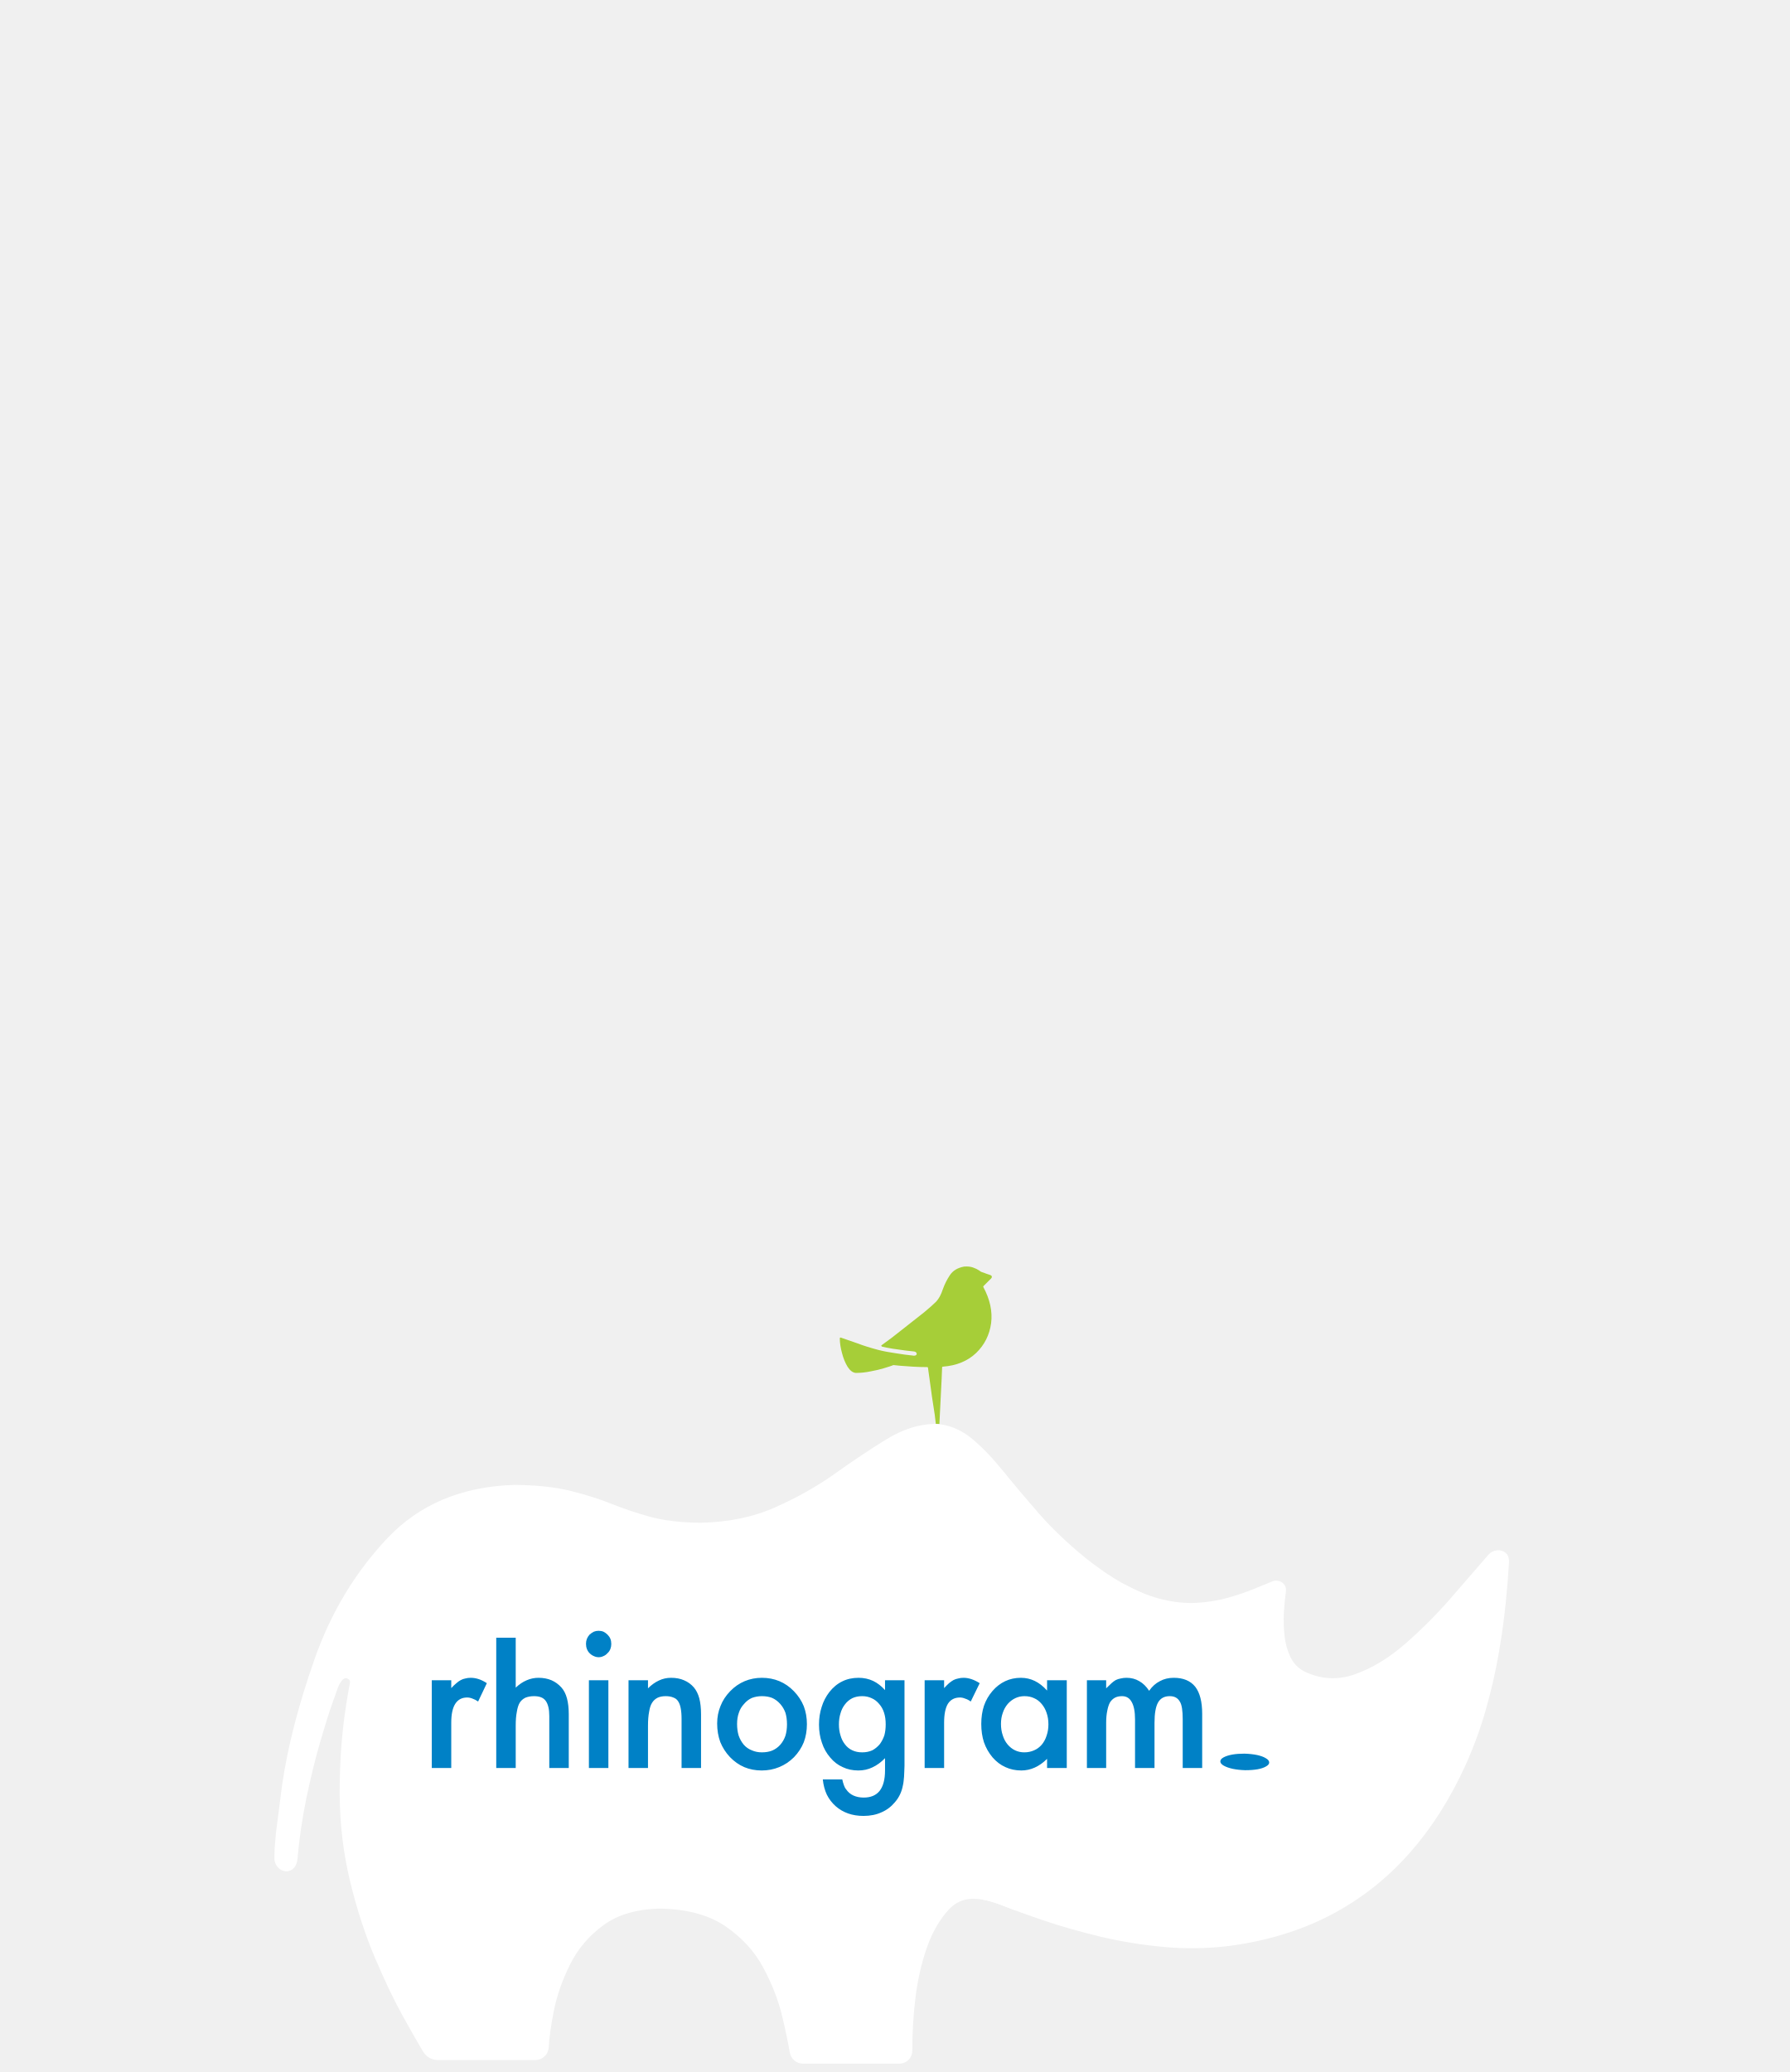
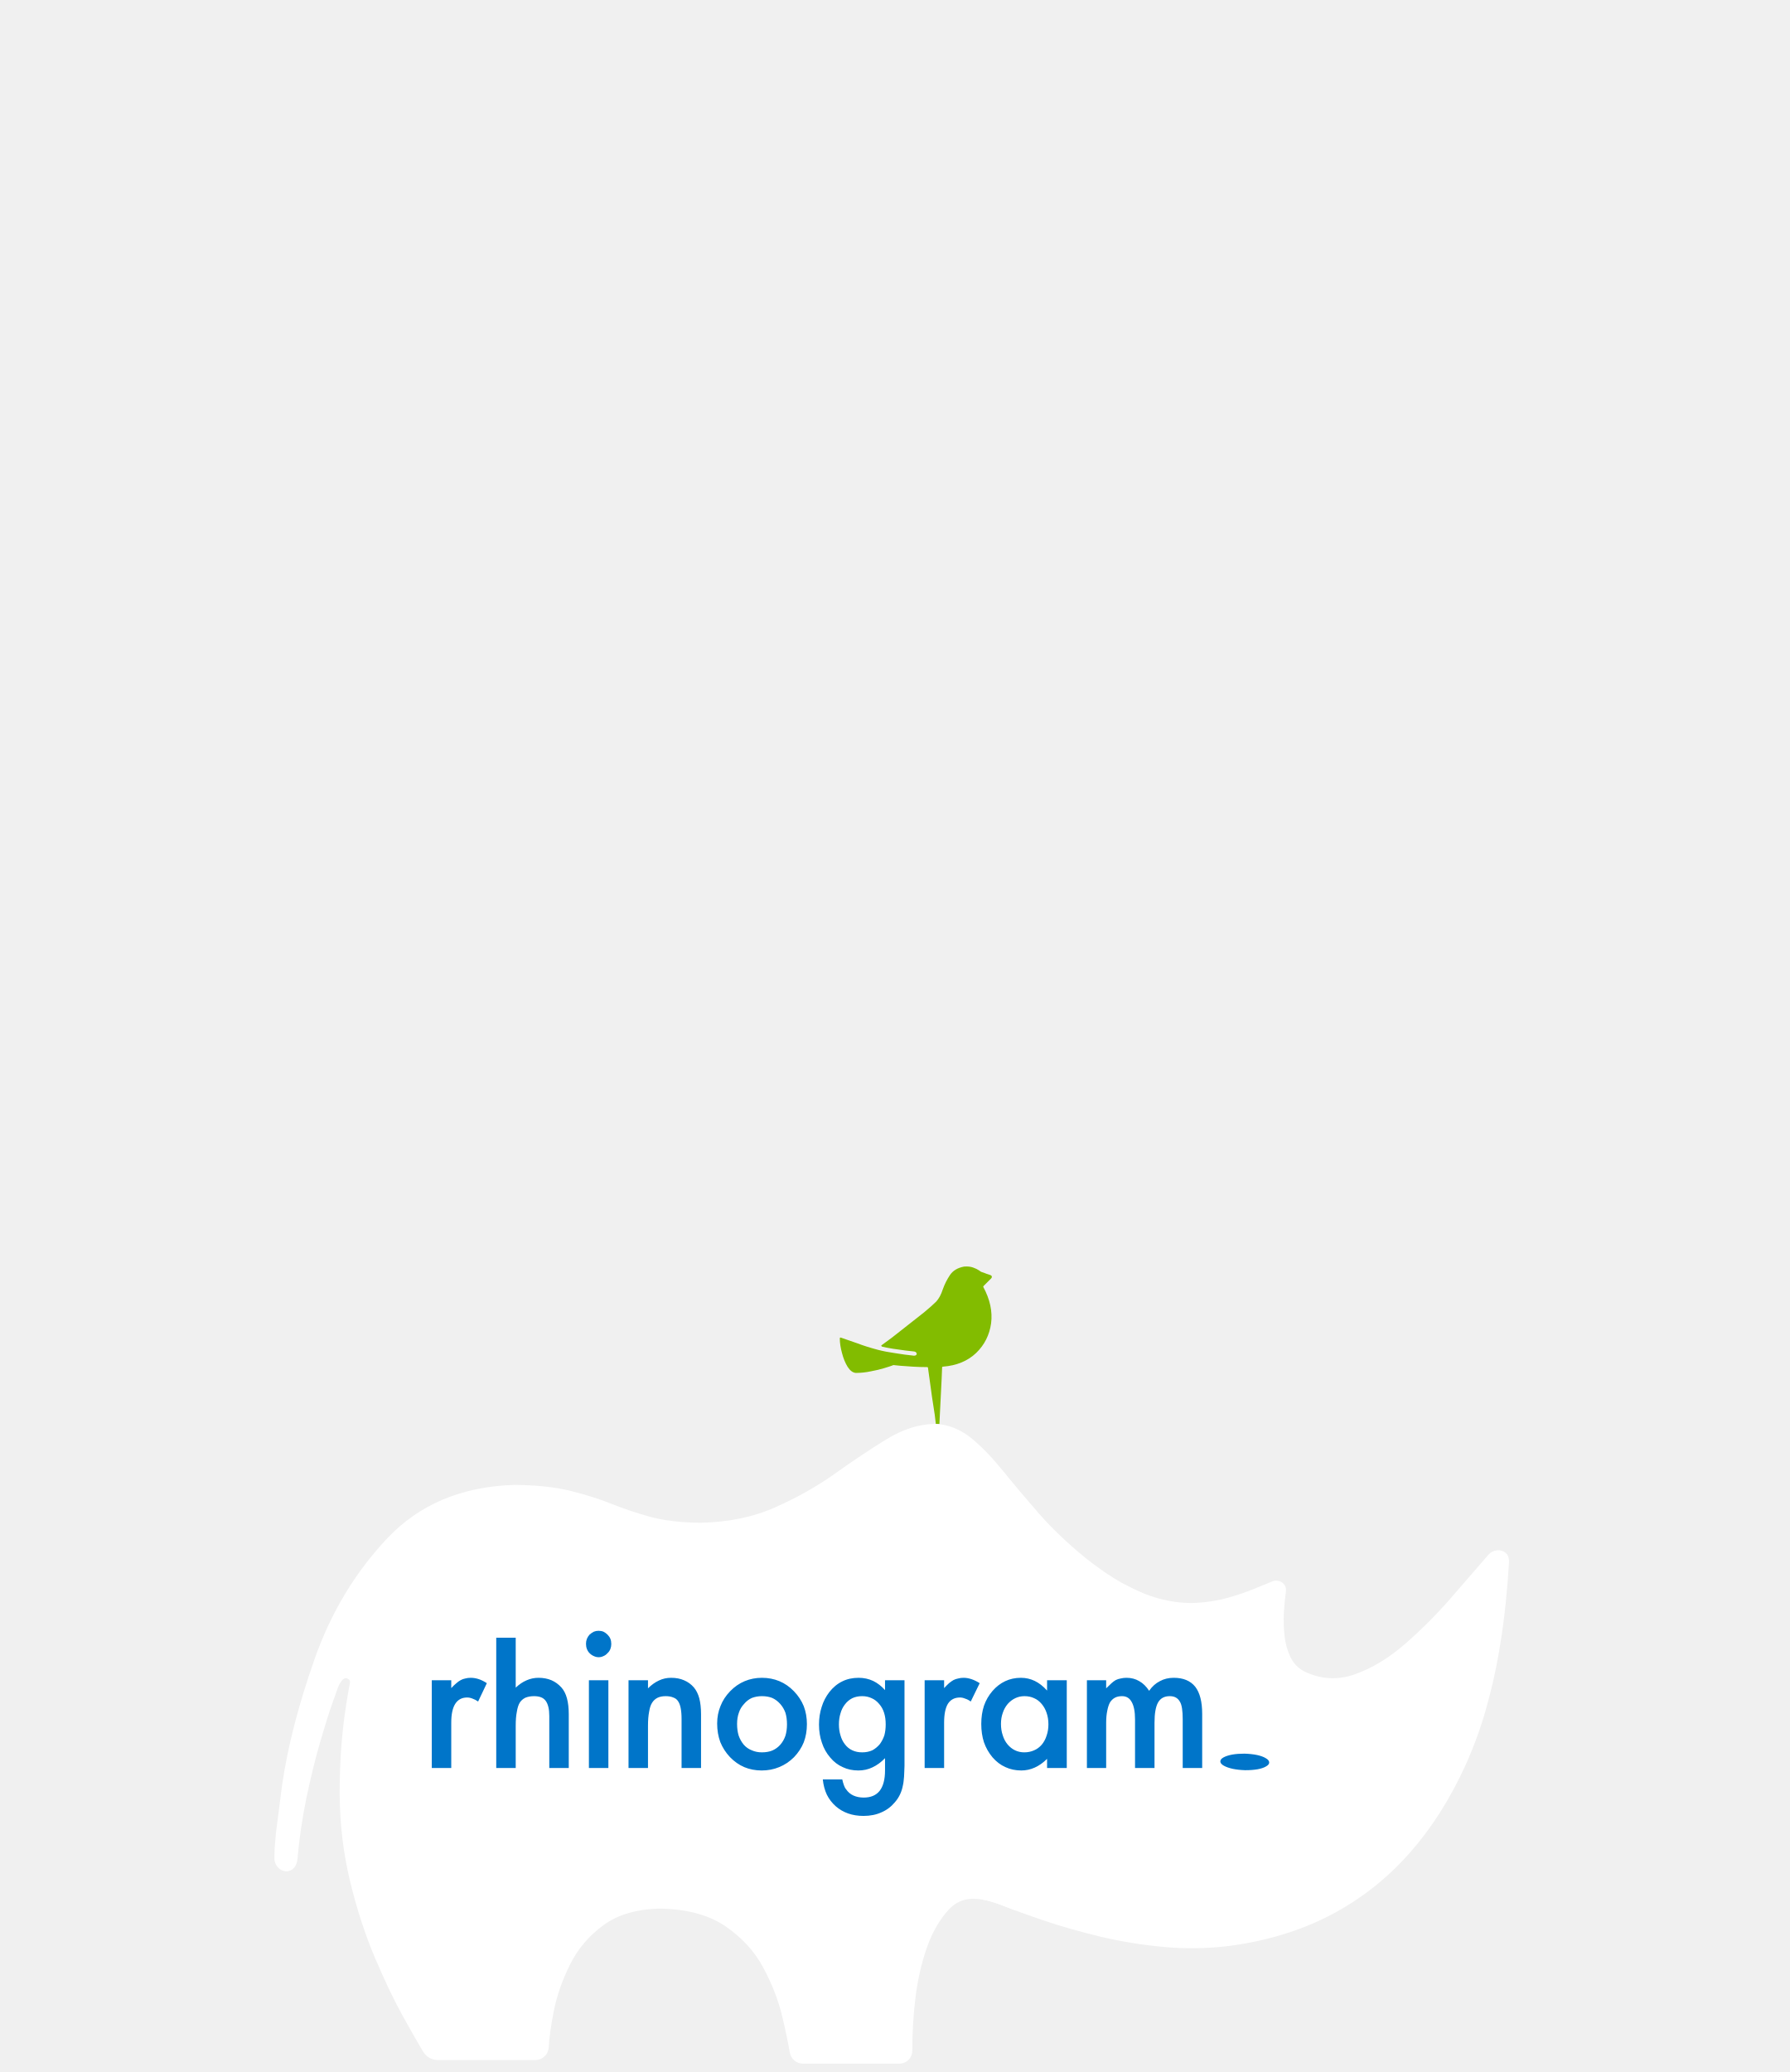
<svg xmlns="http://www.w3.org/2000/svg" xmlns:xlink="http://www.w3.org/1999/xlink" version="1.1" preserveAspectRatio="none" x="0px" y="0px" width="760px" height="880px" viewBox="614 10 760 880">
  <defs>
    <g id="Symbol_1_0_Layer0_0_FILL">
-       <path fill="#a6ce38" stroke="none" d=" M 955 467 Q 954.95 467.05 954.95 467.15 954.95 468.65 955.45 470.45 955.9 472.2 956.7 473.5 957.55 474.8 958.55 474.85 960.2 474.85 961.85 474.5 963.5 474.2 964.8 473.8 966.15 473.4 966.8 473.15 966.85 473.15 966.85 473.1 966.9 473.1 966.95 473.1 L 968.45 473.25 Q 969.65 473.35 971.25 473.45 972.9 473.55 974.45 473.55 974.55 473.55 974.6 473.6 974.65 473.65 974.65 473.75 L 975 476.25 Q 975.25 478.1 975.55 480.25 975.9 482.45 976.15 484.15 L 976.4 486.25 Q 976.6 486.25 976.8 486.3 977 486.3 977.2 486.3 L 977.3 484.15 Q 977.4 482.45 977.5 480.2 977.6 478 977.7 476.15 L 977.8 473.65 Q 977.8 473.55 977.85 473.5 977.9 473.45 978 473.45 982.55 473.1 985.4 470.4 988.2 467.7 988.75 463.75 989.25 459.8 987 455.65 987 455.6 987 455.55 987 455.5 987.05 455.45 L 988.75 453.75 Q 988.95 453.55 988.9 453.3 988.85 453.1 988.6 453 988.15 452.85 987.7 452.7 987.25 452.5 986.6 452.3 L 986.4 452.2 986.05 451.95 Q 985.55 451.6 984.7 451.3 983.85 451 982.7 451.1 980.55 451.5 979.55 453 978.55 454.5 977.95 456.2 977.4 457.9 976.5 458.9 975.55 459.85 973.8 461.3 972 462.75 970.05 464.25 968.1 465.8 966.55 467 964.95 468.2 964.3 468.65 964.15 468.75 964.25 468.85 964.3 468.95 964.45 469 965.3 469.2 966.8 469.45 968.25 469.65 969.65 469.85 L 971.45 470.05 Q 971.9 470.1 972.05 470.35 972.2 470.6 972.05 470.8 971.9 471 971.5 471 969.5 470.8 967.4 470.45 965.25 470.15 963.5 469.7 960.85 469 958.9 468.25 956.9 467.55 955.15 466.95 955.05 466.95 955 467 Z" />
+       <path fill="#82bc00" stroke="none" d=" M 955 467 Q 954.95 467.05 954.95 467.15 954.95 468.65 955.45 470.45 955.9 472.2 956.7 473.5 957.55 474.8 958.55 474.85 960.2 474.85 961.85 474.5 963.5 474.2 964.8 473.8 966.15 473.4 966.8 473.15 966.85 473.15 966.85 473.1 966.9 473.1 966.95 473.1 L 968.45 473.25 Q 969.65 473.35 971.25 473.45 972.9 473.55 974.45 473.55 974.55 473.55 974.6 473.6 974.65 473.65 974.65 473.75 L 975 476.25 Q 975.25 478.1 975.55 480.25 975.9 482.45 976.15 484.15 L 976.4 486.25 Q 976.6 486.25 976.8 486.3 977 486.3 977.2 486.3 L 977.3 484.15 Q 977.4 482.45 977.5 480.2 977.6 478 977.7 476.15 L 977.8 473.65 Q 977.8 473.55 977.85 473.5 977.9 473.45 978 473.45 982.55 473.1 985.4 470.4 988.2 467.7 988.75 463.75 989.25 459.8 987 455.65 987 455.6 987 455.55 987 455.5 987.05 455.45 L 988.75 453.75 Q 988.95 453.55 988.9 453.3 988.85 453.1 988.6 453 988.15 452.85 987.7 452.7 987.25 452.5 986.6 452.3 L 986.4 452.2 986.05 451.95 Q 985.55 451.6 984.7 451.3 983.85 451 982.7 451.1 980.55 451.5 979.55 453 978.55 454.5 977.95 456.2 977.4 457.9 976.5 458.9 975.55 459.85 973.8 461.3 972 462.75 970.05 464.25 968.1 465.8 966.55 467 964.95 468.2 964.3 468.65 964.15 468.75 964.25 468.85 964.3 468.95 964.45 469 965.3 469.2 966.8 469.45 968.25 469.65 969.65 469.85 L 971.45 470.05 Q 971.9 470.1 972.05 470.35 972.2 470.6 972.05 470.8 971.9 471 971.5 471 969.5 470.8 967.4 470.45 965.25 470.15 963.5 469.7 960.85 469 958.9 468.25 956.9 467.55 955.15 466.95 955.05 466.95 955 467 Z" />
    </g>
    <g id="Symbol_2_0_Layer0_0_FILL">
      <path fill="#FFFFFF" stroke="none" d=" M 1336.05 565.75 Q 1325.55 541.3 1309.5 520 1293.45 498.7 1270.9 480.6 1253.5 473.35 1234.6 461.75 1215.75 450.15 1194.95 433.55 1158.6 403.8 1132.1 373.4 1105.65 343 1084.5 316.85 1063.35 290.7 1043 273.75 1022.65 256.75 998.6 253.85 997.45 253.75 996.2 253.65 995 253.55 993.8 253.55 993.15 253.5 992.55 253.5 991.95 253.5 991.3 253.5 959.55 254.5 927.35 274.3 895.15 294.05 858.65 320.1 822.2 346.1 777.65 365.85 733.1 385.65 676.65 386.65 637.3 386.25 609.55 378.7 581.85 371.15 557.05 361.15 532.25 351.2 501.65 343.65 471.1 336.05 426.1 335.65 319.7 339.05 255 407.7 190.3 476.35 157.4 569.65 124.5 662.95 113.4 740.3 L 105.25 803.55 103.4 824.55 103.05 838.5 Q 103.15 845.3 107.35 850.25 111.5 855.25 118.25 856.05 121 856.3 124.2 855.1 127.45 853.9 130.1 850.65 132.75 847.35 133.9 841.5 137.7 798.4 146.1 757.8 154.55 717.25 164.05 684.2 173.6 651.2 180.75 630.75 L 189.05 607.6 Q 190.1 604.75 191.95 601.85 193.75 598.85 196.15 597.15 198.55 595.45 201.25 596.4 205.05 597.95 204.85 601 204.7 604.05 203.65 608.35 200.8 623.9 197.9 644.25 195 664.65 193 691.3 191 718 190.95 752.5 191.55 814.5 205.2 870.3 218.8 926.1 238.3 972.05 257.75 1018.05 275.8 1050.6 293.85 1083.15 303.25 1098.7 306.45 1104.15 311.8 1107.2 317.15 1110.25 323.5 1110.3 L 454.35 1110.3 Q 461.75 1110.15 466.85 1105.4 471.95 1100.65 472.6 1093.3 473.45 1074.05 479.6 1043.4 485.75 1012.8 501.35 981.45 516.95 950.1 546.2 928.65 575.5 907.2 622.55 906.3 677.5 907.3 710.9 930.3 744.35 953.3 761.95 986.5 779.55 1019.65 787 1051.15 794.4 1082.6 797.35 1100.55 798.75 1107 803.65 1111 808.5 1115 815.15 1115.1 L 944.95 1115.1 Q 952.4 1114.9 957.25 1109.95 962.15 1105 962.35 1097.5 962.2 1061.35 966.65 1025.4 971.15 989.45 981.95 958.7 992.75 927.95 1011.6 907.35 1024.4 893.9 1041.95 893.15 1059.5 892.45 1083.1 901.85 1086.9 903.35 1091.1 904.9 1095.25 906.5 1099.7 908.2 1102.15 908.65 1104.4 909 1106.65 909.4 1108.65 909.75 1122.45 912.1 1136.1 913.9 1149.75 915.7 1163.5 915.75 1177.25 915.8 1191.45 912.95 1221.2 906.7 1246.05 894.95 1270.85 883.15 1291.7 865.45 1312.5 847.75 1330.3 823.75 1340.5 810.05 1346.65 797.6 1352.85 785.15 1356.4 772.25 1359.95 759.35 1362.2 744.35 1362.25 743.75 1362.35 743.2 L 1362.55 742.05 Q 1362.65 737.7 1362.9 734 L 1363.25 729.05 Q 1365.05 713.65 1364.35 699.95 1363.6 686.3 1361.55 672.7 1359.5 659.15 1357.2 644.1 1354.15 622.8 1348.95 603.25 1343.75 583.65 1336.05 565.75 Z" />
    </g>
    <g id="Symbol_3_0_Layer0_0_FILL">
      <path fill="#FFFFFF" stroke="none" d=" M 1465.55 478.95 Q 1466.15 473.85 1463.5 470.2 1460.85 466.55 1456.45 465.2 1452.05 463.85 1447.4 465.55 1436 470.25 1421.05 476.3 1406.1 482.4 1388.35 487.4 1366.75 493.45 1344.9 494.5 1323.05 495.55 1299.85 490.1 1276.7 484.65 1251.05 471.15 1247.3 469.7 1244.45 468.45 1241.6 467.2 1240.05 466.3 1221.55 456.15 1201.35 449.15 1181.15 442.1 1160.9 438.85 1143.2 436.05 1127.7 435.95 1112.25 435.9 1096.9 437.95 1081.5 439.95 1064.05 443.55 1046.3 447.1 1033.8 453.5 1021.35 459.9 1010.85 469.3 1000.35 478.65 988.65 491.2 982.15 498 974.2 508.15 966.25 518.25 959.65 529.2 953.1 540.15 950.7 549.4 948.65 557.8 946.7 566.3 944.75 574.8 942.9 583.4 940.3 595.35 937.95 607.3 935.65 619.25 933.75 631.1 931.15 646.7 928 662.65 924.85 678.65 922.7 694.7 920.55 710.75 921 726.6 921.4 740.4 922.2 751.9 923.05 763.4 926.05 774.5 929 785.55 935.85 798.05 L 936 798.35 Q 946.6 817.3 958.85 830.6 971.1 843.9 985.85 854.6 1000.6 865.25 1018.75 876.3 1023.8 879.4 1028.55 881.75 1033.25 884.1 1038.2 886.45 1041.05 887.3 1044.55 888.65 1048.05 890.05 1051.05 891.3 1054.05 892.55 1055.3 893.15 L 1056.3 893.55 Q 1057 893.9 1058 894.35 1063.75 895.45 1070 897.3 1076.3 899.2 1083.1 901.85 1106.65 911.2 1140.6 922.7 1174.55 934.2 1215.35 944 1256.2 953.75 1300.45 957.9 1344.7 962 1388.95 956.6 1465.15 946.5 1525.5 915.05 1585.8 883.6 1631.2 832.45 1676.6 781.3 1707.9 712.1 1724.45 675.15 1735.25 636.8 1746 598.4 1752.3 561.9 1758.55 525.4 1761.65 494 1764.75 462.6 1766 439.6 1766.2 430.95 1761.3 427.05 1756.4 423.1 1749.85 423.75 1743.25 424.4 1738.5 429.45 1717.05 454.2 1688.35 487.3 1659.7 520.4 1626.5 549.4 1593.3 578.4 1558.3 590.75 1523.35 603.15 1489.4 586.45 1477.35 579.75 1471.35 567 1465.3 554.2 1463.6 538.45 1461.9 522.7 1462.8 507.05 1463.75 491.4 1465.55 478.95 Z" />
    </g>
    <g id="Symbol_4_0_Layer0_0_FILL">
-       <path fill="#0081c6" stroke="none" d=" M 1045.3 556 Q 1044.2 556.05 1043.3 556.55 1042.4 557.1 1041.85 558 1041.3 558.9 1041.3 560.05 1041.3 561.15 1041.85 562.05 1042.4 562.95 1043.3 563.5 1044.2 564 1045.3 564.05 1046.45 564 1047.35 563.5 1048.25 562.95 1048.75 562.05 1049.3 561.15 1049.3 560.05 1049.3 558.9 1048.75 558 1048.25 557.1 1047.35 556.55 1046.45 556.05 1045.3 556 Z" />
+       <path fill="#0075c9" stroke="none" d=" M 1045.3 556 Q 1044.2 556.05 1043.3 556.55 1042.4 557.1 1041.85 558 1041.3 558.9 1041.3 560.05 1041.3 561.15 1041.85 562.05 1042.4 562.95 1043.3 563.5 1044.2 564 1045.3 564.05 1046.45 564 1047.35 563.5 1048.25 562.95 1048.75 562.05 1049.3 561.15 1049.3 560.05 1049.3 558.9 1048.75 558 1048.25 557.1 1047.35 556.55 1046.45 556.05 1045.3 556 Z" />
    </g>
    <g id="Symbol_5_0_Layer0_0_FILL">
-       <path fill="#0081c6" stroke="none" d=" M 1005.65 543.5 L 1001.25 543.5 1001.25 545.8 Q 999.95 544.35 998.5 543.65 997.05 542.95 995.4 542.95 993.5 542.95 991.9 543.7 990.3 544.45 989.05 545.9 987.8 547.35 987.15 549.2 986.55 551.05 986.55 553.25 986.55 555.5 987.15 557.35 987.8 559.2 989.05 560.7 990.35 562.2 991.95 562.9 993.55 563.65 995.5 563.65 997.05 563.65 998.5 563 999.95 562.35 1001.25 561.05 L 1001.25 563.1 1005.65 563.1 1005.65 543.5 M 1001.55 553.35 Q 1001.55 554.7 1001.15 555.85 1000.8 557 1000.05 557.9 999.3 558.75 998.35 559.15 997.35 559.6 996.15 559.6 995.05 559.6 994.1 559.15 993.15 558.7 992.4 557.8 991.7 556.95 991.35 555.8 990.95 554.65 990.95 553.25 990.95 551.9 991.35 550.8 991.7 549.7 992.45 548.8 993.2 547.95 994.15 547.5 995.1 547.05 996.2 547.05 997.4 547.05 998.35 547.5 999.3 547.9 1000.05 548.8 1000.8 549.7 1001.15 550.8 1001.55 551.95 1001.55 553.35 M 980.35 543.45 Q 979.9 543.7 979.35 544.15 978.85 544.6 978.25 545.25 L 978.25 543.5 973.9 543.5 973.9 563.1 978.25 563.1 978.25 552.95 Q 978.25 550.15 979.1 548.75 980 547.35 981.8 547.35 982.35 547.35 982.95 547.6 983.6 547.8 984.2 548.25 L 986.2 544.15 Q 985.25 543.55 984.35 543.25 983.45 542.95 982.6 542.95 981.95 542.95 981.4 543.1 980.85 543.2 980.35 543.45 M 1016.6 543.45 Q 1016.15 543.7 1015.65 544.15 1015.1 544.65 1014.45 545.3 L 1014.45 543.5 1010.15 543.5 1010.15 563.1 1014.45 563.1 1014.45 553 Q 1014.45 551.45 1014.7 550.3 1014.9 549.2 1015.3 548.45 1015.75 547.75 1016.4 547.4 1017.05 547.05 1018 547.05 1019.45 547.05 1020.15 548.35 1020.9 549.65 1020.9 552.25 L 1020.9 563.1 1025.25 563.1 1025.25 553 Q 1025.25 551.4 1025.45 550.3 1025.65 549.15 1026.05 548.45 1026.45 547.75 1027.1 547.4 1027.75 547.05 1028.65 547.05 1029.45 547.05 1030 547.35 1030.55 547.65 1030.9 548.25 1031.25 548.8 1031.4 549.8 1031.55 550.8 1031.55 552.2 L 1031.55 563.1 1035.9 563.1 1035.9 551 Q 1035.9 546.95 1034.35 544.95 1032.75 542.95 1029.55 542.95 1027.8 542.95 1026.45 543.7 1025.05 544.4 1024.05 545.85 1023.1 544.4 1021.85 543.7 1020.6 542.95 1019 542.95 1018.3 542.95 1017.7 543.1 1017.1 543.2 1016.6 543.45 M 920.15 543.5 Q 918.9 542.95 917.25 542.95 915.8 542.95 914.55 543.55 913.25 544.15 912.1 545.3 L 912.1 543.5 907.75 543.5 907.75 563.1 912.1 563.1 912.1 553.65 Q 912.1 551.8 912.35 550.55 912.55 549.25 913 548.55 913.45 547.8 914.25 547.4 915 547.05 916.05 547.05 917.05 547.05 917.75 547.35 918.45 547.6 918.8 548.15 919.2 548.7 919.4 549.7 919.6 550.7 919.6 552.15 L 919.6 563.1 923.95 563.1 923.95 551.1 Q 923.95 549 923.55 547.5 923.15 546.05 922.35 545.1 921.45 544.05 920.15 543.5 M 903.25 543.5 L 898.9 543.5 898.9 563.1 903.25 563.1 903.25 543.5 M 900 538.1 Q 900.5 538.35 901.1 538.35 901.65 538.35 902.15 538.1 902.65 537.9 903.05 537.45 903.5 537.05 903.7 536.5 903.9 536 903.9 535.4 903.9 534.75 903.7 534.25 903.5 533.75 903.05 533.3 902.65 532.9 902.15 532.65 901.65 532.45 901.05 532.45 900.5 532.45 900 532.65 899.5 532.9 899.05 533.3 898.65 533.75 898.45 534.25 898.25 534.75 898.25 535.35 898.25 536 898.45 536.5 898.65 537.05 899.05 537.45 899.5 537.9 900 538.1 M 941.45 543.7 Q 939.65 542.95 937.55 542.95 935.5 542.95 933.7 543.7 931.9 544.45 930.45 545.95 929 547.45 928.3 549.25 927.55 551.05 927.55 553.15 927.55 555.4 928.25 557.3 929 559.15 930.4 560.65 931.85 562.15 933.6 562.9 935.4 563.65 937.5 563.65 939.6 563.65 941.4 562.9 943.25 562.15 944.7 560.7 946.15 559.2 946.9 557.35 947.6 555.5 947.6 553.3 947.6 551.15 946.9 549.3 946.15 547.45 944.7 545.95 943.25 544.45 941.45 543.7 M 943.15 553.35 Q 943.15 554.75 942.8 555.9 942.4 557.05 941.65 557.9 940.9 558.75 939.85 559.2 938.85 559.6 937.55 559.6 936.3 559.6 935.3 559.15 934.25 558.75 933.5 557.9 932.75 557 932.35 555.85 932 554.7 932 553.25 932 551.85 932.4 550.75 932.75 549.65 933.55 548.8 934.3 547.9 935.3 547.45 936.35 547.05 937.55 547.05 938.85 547.05 939.85 547.45 940.85 547.9 941.65 548.8 942.4 549.65 942.8 550.75 943.15 551.9 943.15 553.35 M 962.4 543.65 Q 960.9 542.95 959.15 542.95 957.1 542.95 955.5 543.75 953.85 544.55 952.6 546.15 951.45 547.65 950.9 549.45 950.3 551.3 950.3 553.4 950.3 555.6 950.95 557.45 951.55 559.3 952.8 560.75 954 562.2 955.6 562.9 957.15 563.65 959.1 563.65 960.8 563.65 962.25 562.95 963.75 562.25 965.05 560.9 L 965.05 563.65 Q 965.05 566.65 963.85 568.2 962.65 569.7 960.3 569.7 959 569.7 958 569.25 957 568.8 956.35 567.85 956.05 567.5 955.85 566.9 955.65 566.35 955.5 565.65 L 951.15 565.65 Q 951.35 567.55 952.05 569.05 952.8 570.55 954.05 571.65 955.25 572.7 956.8 573.25 958.35 573.8 960.25 573.8 962.5 573.8 964.25 573 966 572.25 967.25 570.75 967.95 569.95 968.4 569 968.85 568.05 969.05 566.95 969.15 566.55 969.2 566.05 969.25 565.6 969.3 565.05 969.35 564.55 969.35 563.95 969.4 563.3 969.4 562.6 L 969.4 543.5 965.05 543.5 965.05 545.7 Q 963.85 544.35 962.4 543.65 M 965.2 553.35 Q 965.2 554.7 964.9 555.8 964.55 556.85 963.9 557.75 963.15 558.65 962.2 559.15 961.2 559.6 959.95 559.6 958.7 559.6 957.75 559.15 956.75 558.7 956.05 557.75 955.4 556.9 955.1 555.8 954.75 554.7 954.75 553.35 954.75 552 955.1 550.9 955.4 549.8 956.05 548.95 956.75 548 957.75 547.5 958.7 547.05 959.95 547.05 961.1 547.05 962.05 547.5 963 547.9 963.75 548.8 964.5 549.65 964.85 550.8 965.2 551.9 965.2 553.35 M 887.65 542.95 Q 886.25 542.95 885 543.5 883.7 544.05 882.55 545.15 L 882.55 534 878.2 534 878.2 563.1 882.55 563.1 882.55 553.6 Q 882.55 551.8 882.8 550.55 883 549.25 883.45 548.5 883.9 547.8 884.7 547.4 885.55 547.05 886.65 547.05 887.55 547.05 888.2 547.3 888.85 547.55 889.25 548.1 889.65 548.65 889.85 549.5 890.05 550.35 890.05 551.5 L 890.05 563.1 894.4 563.1 894.4 551.1 Q 894.4 549.05 894 547.55 893.6 546.05 892.75 545.1 891.8 544.05 890.55 543.5 889.25 542.95 887.65 542.95 M 868.15 543.5 L 863.8 543.5 863.8 563.1 868.15 563.1 868.15 552.95 Q 868.15 550.15 869.05 548.75 869.95 547.35 871.7 547.35 872.3 547.35 872.9 547.6 873.5 547.8 874.15 548.25 L 876.1 544.15 Q 875.2 543.55 874.3 543.25 873.4 542.95 872.5 542.95 871.85 542.95 871.3 543.1 870.75 543.2 870.3 543.45 869.8 543.7 869.3 544.15 868.75 544.6 868.15 545.25 L 868.15 543.5 Z" />
+       <path fill="#0075c9" stroke="none" d=" M 1005.65 543.5 L 1001.25 543.5 1001.25 545.8 Q 999.95 544.35 998.5 543.65 997.05 542.95 995.4 542.95 993.5 542.95 991.9 543.7 990.3 544.45 989.05 545.9 987.8 547.35 987.15 549.2 986.55 551.05 986.55 553.25 986.55 555.5 987.15 557.35 987.8 559.2 989.05 560.7 990.35 562.2 991.95 562.9 993.55 563.65 995.5 563.65 997.05 563.65 998.5 563 999.95 562.35 1001.25 561.05 L 1001.25 563.1 1005.65 563.1 1005.65 543.5 M 1001.55 553.35 Q 1001.55 554.7 1001.15 555.85 1000.8 557 1000.05 557.9 999.3 558.75 998.35 559.15 997.35 559.6 996.15 559.6 995.05 559.6 994.1 559.15 993.15 558.7 992.4 557.8 991.7 556.95 991.35 555.8 990.95 554.65 990.95 553.25 990.95 551.9 991.35 550.8 991.7 549.7 992.45 548.8 993.2 547.95 994.15 547.5 995.1 547.05 996.2 547.05 997.4 547.05 998.35 547.5 999.3 547.9 1000.05 548.8 1000.8 549.7 1001.15 550.8 1001.55 551.95 1001.55 553.35 M 980.35 543.45 Q 979.9 543.7 979.35 544.15 978.85 544.6 978.25 545.25 L 978.25 543.5 973.9 543.5 973.9 563.1 978.25 563.1 978.25 552.95 Q 978.25 550.15 979.1 548.75 980 547.35 981.8 547.35 982.35 547.35 982.95 547.6 983.6 547.8 984.2 548.25 L 986.2 544.15 Q 985.25 543.55 984.35 543.25 983.45 542.95 982.6 542.95 981.95 542.95 981.4 543.1 980.85 543.2 980.35 543.45 M 1016.6 543.45 Q 1016.15 543.7 1015.65 544.15 1015.1 544.65 1014.45 545.3 L 1014.45 543.5 1010.15 543.5 1010.15 563.1 1014.45 563.1 1014.45 553 Q 1014.45 551.45 1014.7 550.3 1014.9 549.2 1015.3 548.45 1015.75 547.75 1016.4 547.4 1017.05 547.05 1018 547.05 1019.45 547.05 1020.15 548.35 1020.9 549.65 1020.9 552.25 L 1020.9 563.1 1025.25 563.1 1025.25 553 Q 1025.25 551.4 1025.45 550.3 1025.65 549.15 1026.05 548.45 1026.45 547.75 1027.1 547.4 1027.75 547.05 1028.65 547.05 1029.45 547.05 1030 547.35 1030.55 547.65 1030.9 548.25 1031.25 548.8 1031.4 549.8 1031.55 550.8 1031.55 552.2 L 1031.55 563.1 1035.9 563.1 1035.9 551 Q 1035.9 546.95 1034.35 544.95 1032.75 542.95 1029.55 542.95 1027.8 542.95 1026.45 543.7 1025.05 544.4 1024.05 545.85 1023.1 544.4 1021.85 543.7 1020.6 542.95 1019 542.95 1018.3 542.95 1017.7 543.1 1017.1 543.2 1016.6 543.45 M 920.15 543.5 Q 918.9 542.95 917.25 542.95 915.8 542.95 914.55 543.55 913.25 544.15 912.1 545.3 L 912.1 543.5 907.75 543.5 907.75 563.1 912.1 563.1 912.1 553.65 Q 912.1 551.8 912.35 550.55 912.55 549.25 913 548.55 913.45 547.8 914.25 547.4 915 547.05 916.05 547.05 917.05 547.05 917.75 547.35 918.45 547.6 918.8 548.15 919.2 548.7 919.4 549.7 919.6 550.7 919.6 552.15 L 919.6 563.1 923.95 563.1 923.95 551.1 Q 923.95 549 923.55 547.5 923.15 546.05 922.35 545.1 921.45 544.05 920.15 543.5 M 903.25 543.5 L 898.9 543.5 898.9 563.1 903.25 563.1 903.25 543.5 M 900 538.1 Q 900.5 538.35 901.1 538.35 901.65 538.35 902.15 538.1 902.65 537.9 903.05 537.45 903.5 537.05 903.7 536.5 903.9 536 903.9 535.4 903.9 534.75 903.7 534.25 903.5 533.75 903.05 533.3 902.65 532.9 902.15 532.65 901.65 532.45 901.05 532.45 900.5 532.45 900 532.65 899.5 532.9 899.05 533.3 898.65 533.75 898.45 534.25 898.25 534.75 898.25 535.35 898.25 536 898.45 536.5 898.65 537.05 899.05 537.45 899.5 537.9 900 538.1 M 941.45 543.7 Q 939.65 542.95 937.55 542.95 935.5 542.95 933.7 543.7 931.9 544.45 930.45 545.95 929 547.45 928.3 549.25 927.55 551.05 927.55 553.15 927.55 555.4 928.25 557.3 929 559.15 930.4 560.65 931.85 562.15 933.6 562.9 935.4 563.65 937.5 563.65 939.6 563.65 941.4 562.9 943.25 562.15 944.7 560.7 946.15 559.2 946.9 557.35 947.6 555.5 947.6 553.3 947.6 551.15 946.9 549.3 946.15 547.45 944.7 545.95 943.25 544.45 941.45 543.7 M 943.15 553.35 Q 943.15 554.75 942.8 555.9 942.4 557.05 941.65 557.9 940.9 558.75 939.85 559.2 938.85 559.6 937.55 559.6 936.3 559.6 935.3 559.15 934.25 558.75 933.5 557.9 932.75 557 932.35 555.85 932 554.7 932 553.25 932 551.85 932.4 550.75 932.75 549.65 933.55 548.8 934.3 547.9 935.3 547.45 936.35 547.05 937.55 547.05 938.85 547.05 939.85 547.45 940.85 547.9 941.65 548.8 942.4 549.65 942.8 550.75 943.15 551.9 943.15 553.35 M 962.4 543.65 Q 960.9 542.95 959.15 542.95 957.1 542.95 955.5 543.75 953.85 544.55 952.6 546.15 951.45 547.65 950.9 549.45 950.3 551.3 950.3 553.4 950.3 555.6 950.95 557.45 951.55 559.3 952.8 560.75 954 562.2 955.6 562.9 957.15 563.65 959.1 563.65 960.8 563.65 962.25 562.95 963.75 562.25 965.05 560.9 L 965.05 563.65 Q 965.05 566.65 963.85 568.2 962.65 569.7 960.3 569.7 959 569.7 958 569.25 957 568.8 956.35 567.85 956.05 567.5 955.85 566.9 955.65 566.35 955.5 565.65 L 951.15 565.65 Q 951.35 567.55 952.05 569.05 952.8 570.55 954.05 571.65 955.25 572.7 956.8 573.25 958.35 573.8 960.25 573.8 962.5 573.8 964.25 573 966 572.25 967.25 570.75 967.95 569.95 968.4 569 968.85 568.05 969.05 566.95 969.15 566.55 969.2 566.05 969.25 565.6 969.3 565.05 969.35 564.55 969.35 563.95 969.4 563.3 969.4 562.6 L 969.4 543.5 965.05 543.5 965.05 545.7 Q 963.85 544.35 962.4 543.65 M 965.2 553.35 Q 965.2 554.7 964.9 555.8 964.55 556.85 963.9 557.75 963.15 558.65 962.2 559.15 961.2 559.6 959.95 559.6 958.7 559.6 957.75 559.15 956.75 558.7 956.05 557.75 955.4 556.9 955.1 555.8 954.75 554.7 954.75 553.35 954.75 552 955.1 550.9 955.4 549.8 956.05 548.95 956.75 548 957.75 547.5 958.7 547.05 959.95 547.05 961.1 547.05 962.05 547.5 963 547.9 963.75 548.8 964.5 549.65 964.85 550.8 965.2 551.9 965.2 553.35 M 887.65 542.95 Q 886.25 542.95 885 543.5 883.7 544.05 882.55 545.15 L 882.55 534 878.2 534 878.2 563.1 882.55 563.1 882.55 553.6 Q 882.55 551.8 882.8 550.55 883 549.25 883.45 548.5 883.9 547.8 884.7 547.4 885.55 547.05 886.65 547.05 887.55 547.05 888.2 547.3 888.85 547.55 889.25 548.1 889.65 548.65 889.85 549.5 890.05 550.35 890.05 551.5 L 890.05 563.1 894.4 563.1 894.4 551.1 Q 894.4 549.05 894 547.55 893.6 546.05 892.75 545.1 891.8 544.05 890.55 543.5 889.25 542.95 887.65 542.95 M 868.15 543.5 L 863.8 543.5 863.8 563.1 868.15 563.1 868.15 552.95 Q 868.15 550.15 869.05 548.75 869.95 547.35 871.7 547.35 872.3 547.35 872.9 547.6 873.5 547.8 874.15 548.25 L 876.1 544.15 Q 875.2 543.55 874.3 543.25 873.4 542.95 872.5 542.95 871.85 542.95 871.3 543.1 870.75 543.2 870.3 543.45 869.8 543.7 869.3 544.15 868.75 544.6 868.15 545.25 L 868.15 543.5 Z" />
    </g>
  </defs>
  <g transform="matrix( 1.901428, 0, 0, 1.901428, -845.05,-309.8) ">
    <g transform="matrix( 1, 0, 0, 1, 0,0) ">
      <use xlink:href="#Symbol_1_0_Layer0_0_FILL" />
    </g>
  </g>
  <g transform="matrix( 0.3153534, 0, 0, 0.3153534, 698.05,534.8) ">
    <g transform="matrix( 1, 0, 0, 1, 0,0) ">
      <use xlink:href="#Symbol_2_0_Layer0_0_FILL" />
    </g>
  </g>
  <g transform="matrix( 0.3153534, 0, 0, 0.3153534, 698.05,534.8) ">
    <g transform="matrix( 1, 0, 0, 1, 0,0) ">
      <use xlink:href="#Symbol_3_0_Layer0_0_FILL" />
    </g>
  </g>
  <g transform="matrix( 2.593948, 0.0473175, 0.02726746, 0.8730774, -1584,219.9) ">
    <g transform="matrix( 1, 0, 0, 1, 0,0) ">
      <use xlink:href="#Symbol_4_0_Layer0_0_FILL" />
    </g>
  </g>
  <g transform="matrix( 1.901428, 0, 0, 1.901428, -845.05,-309.8) ">
    <g transform="matrix( 1, 0, 0, 1, 0,0) ">
      <use xlink:href="#Symbol_5_0_Layer0_0_FILL" />
    </g>
  </g>
</svg>
